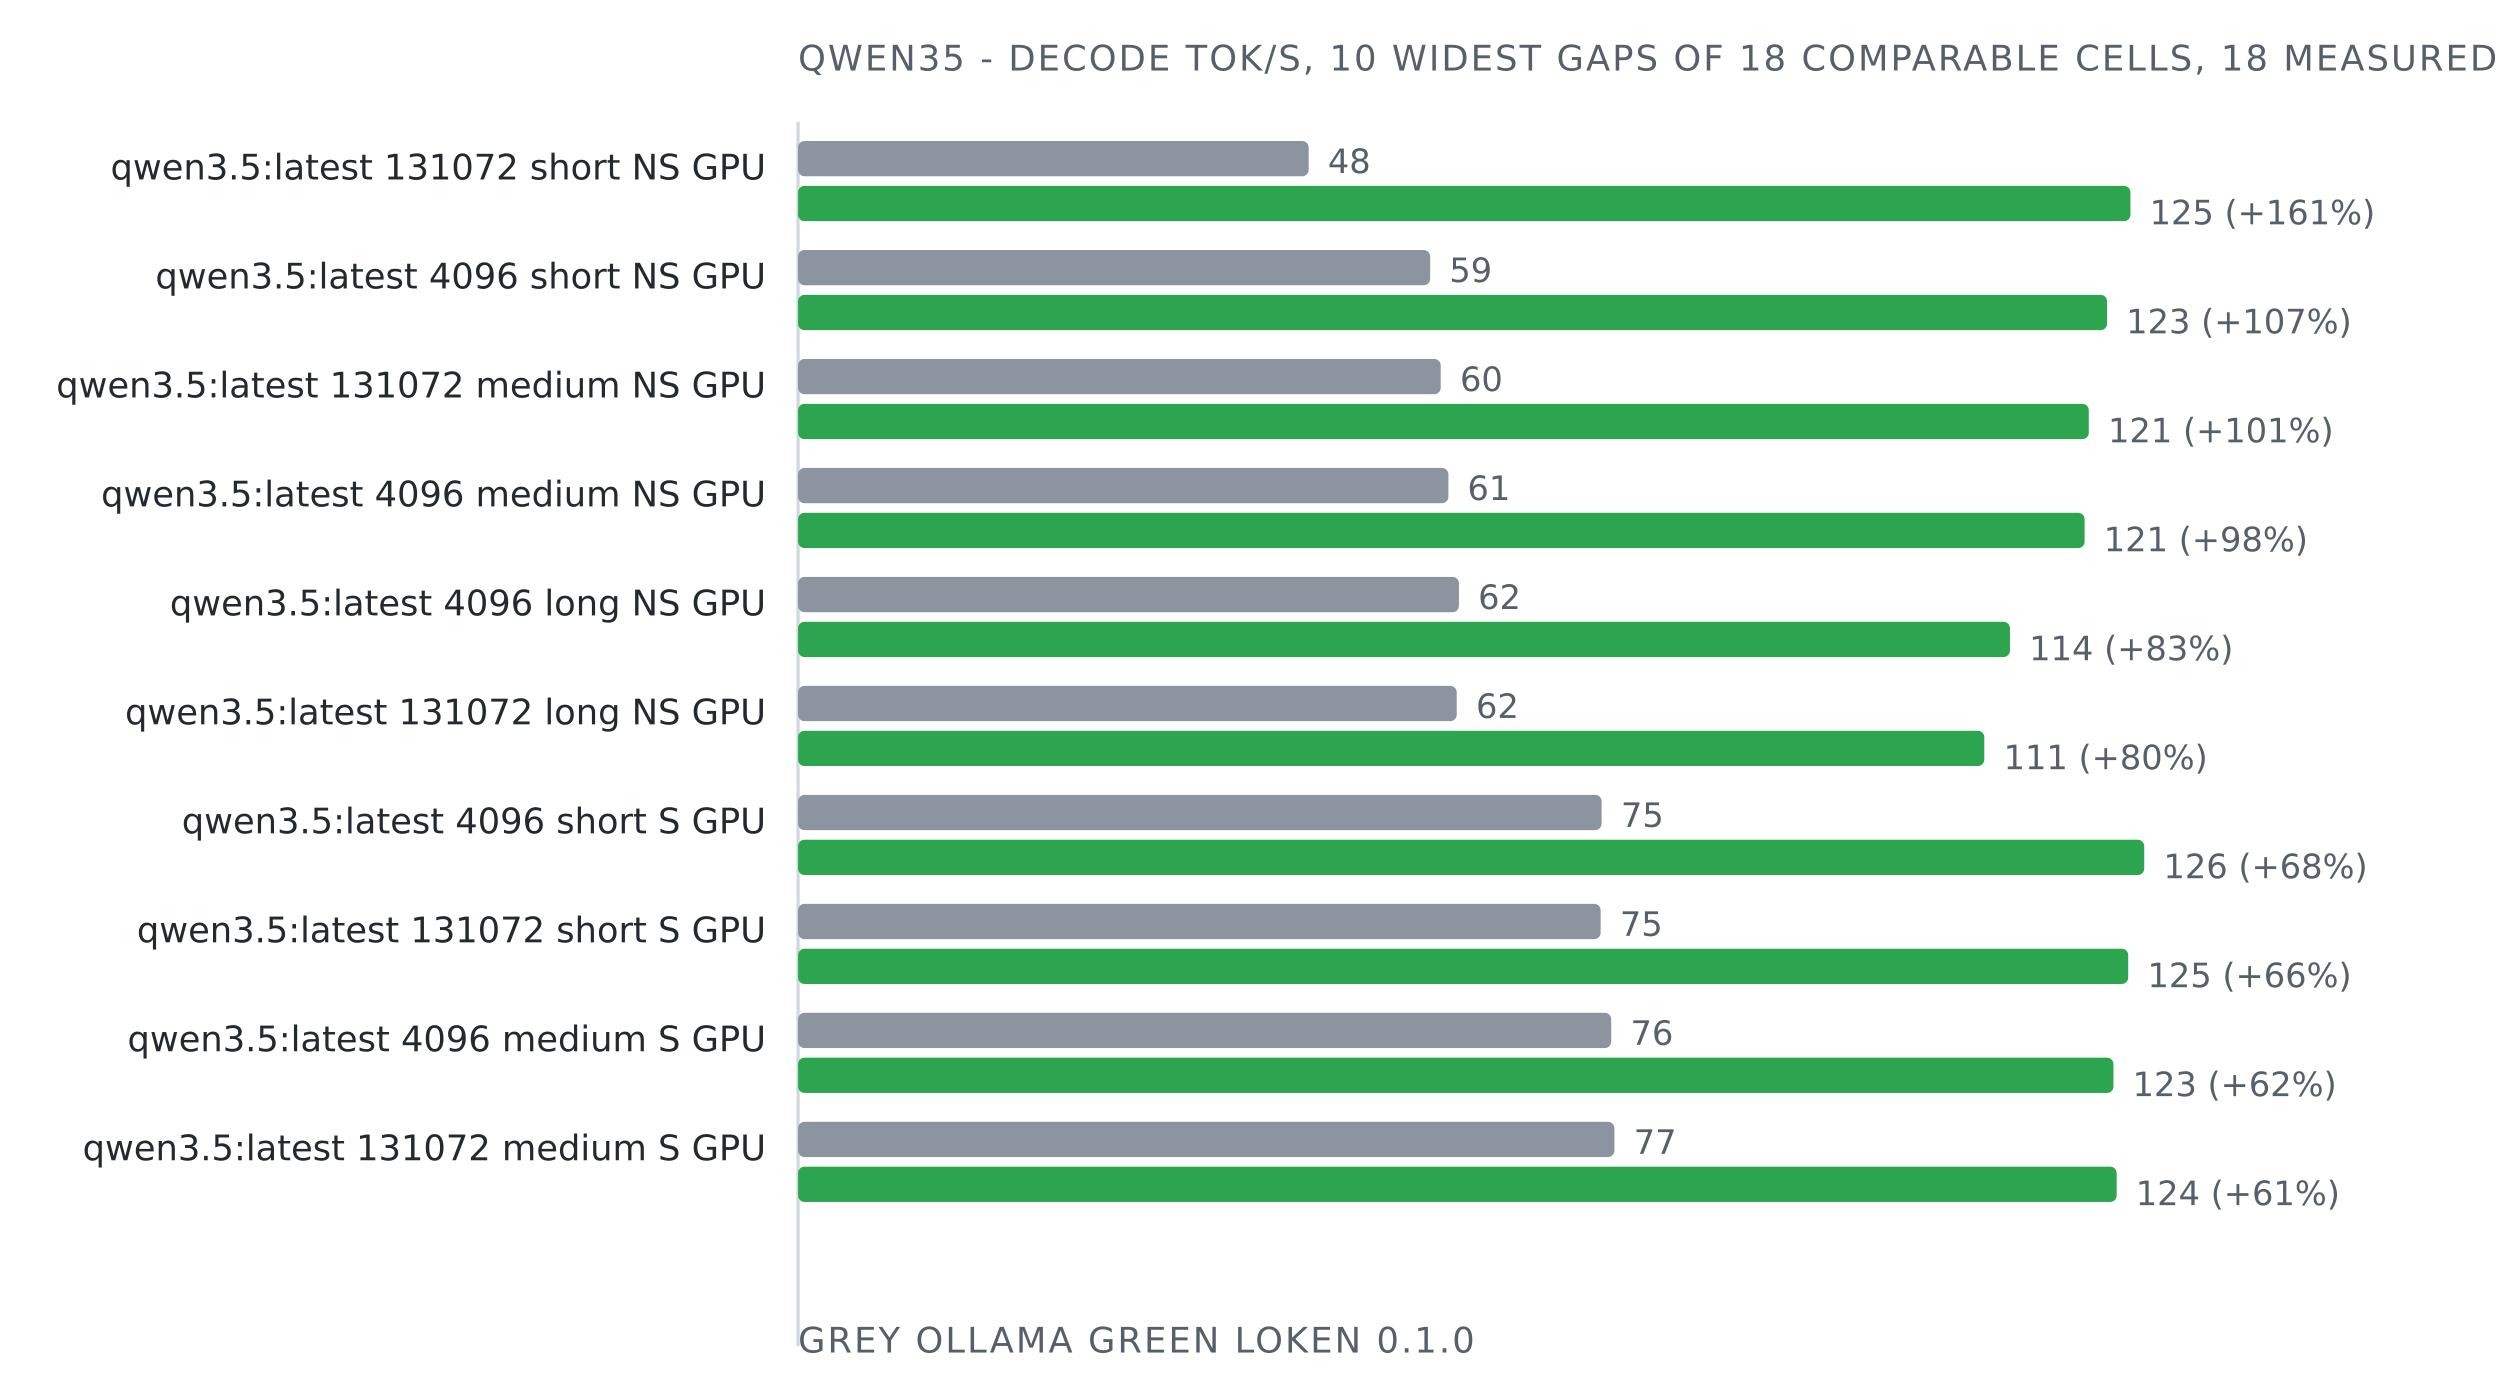
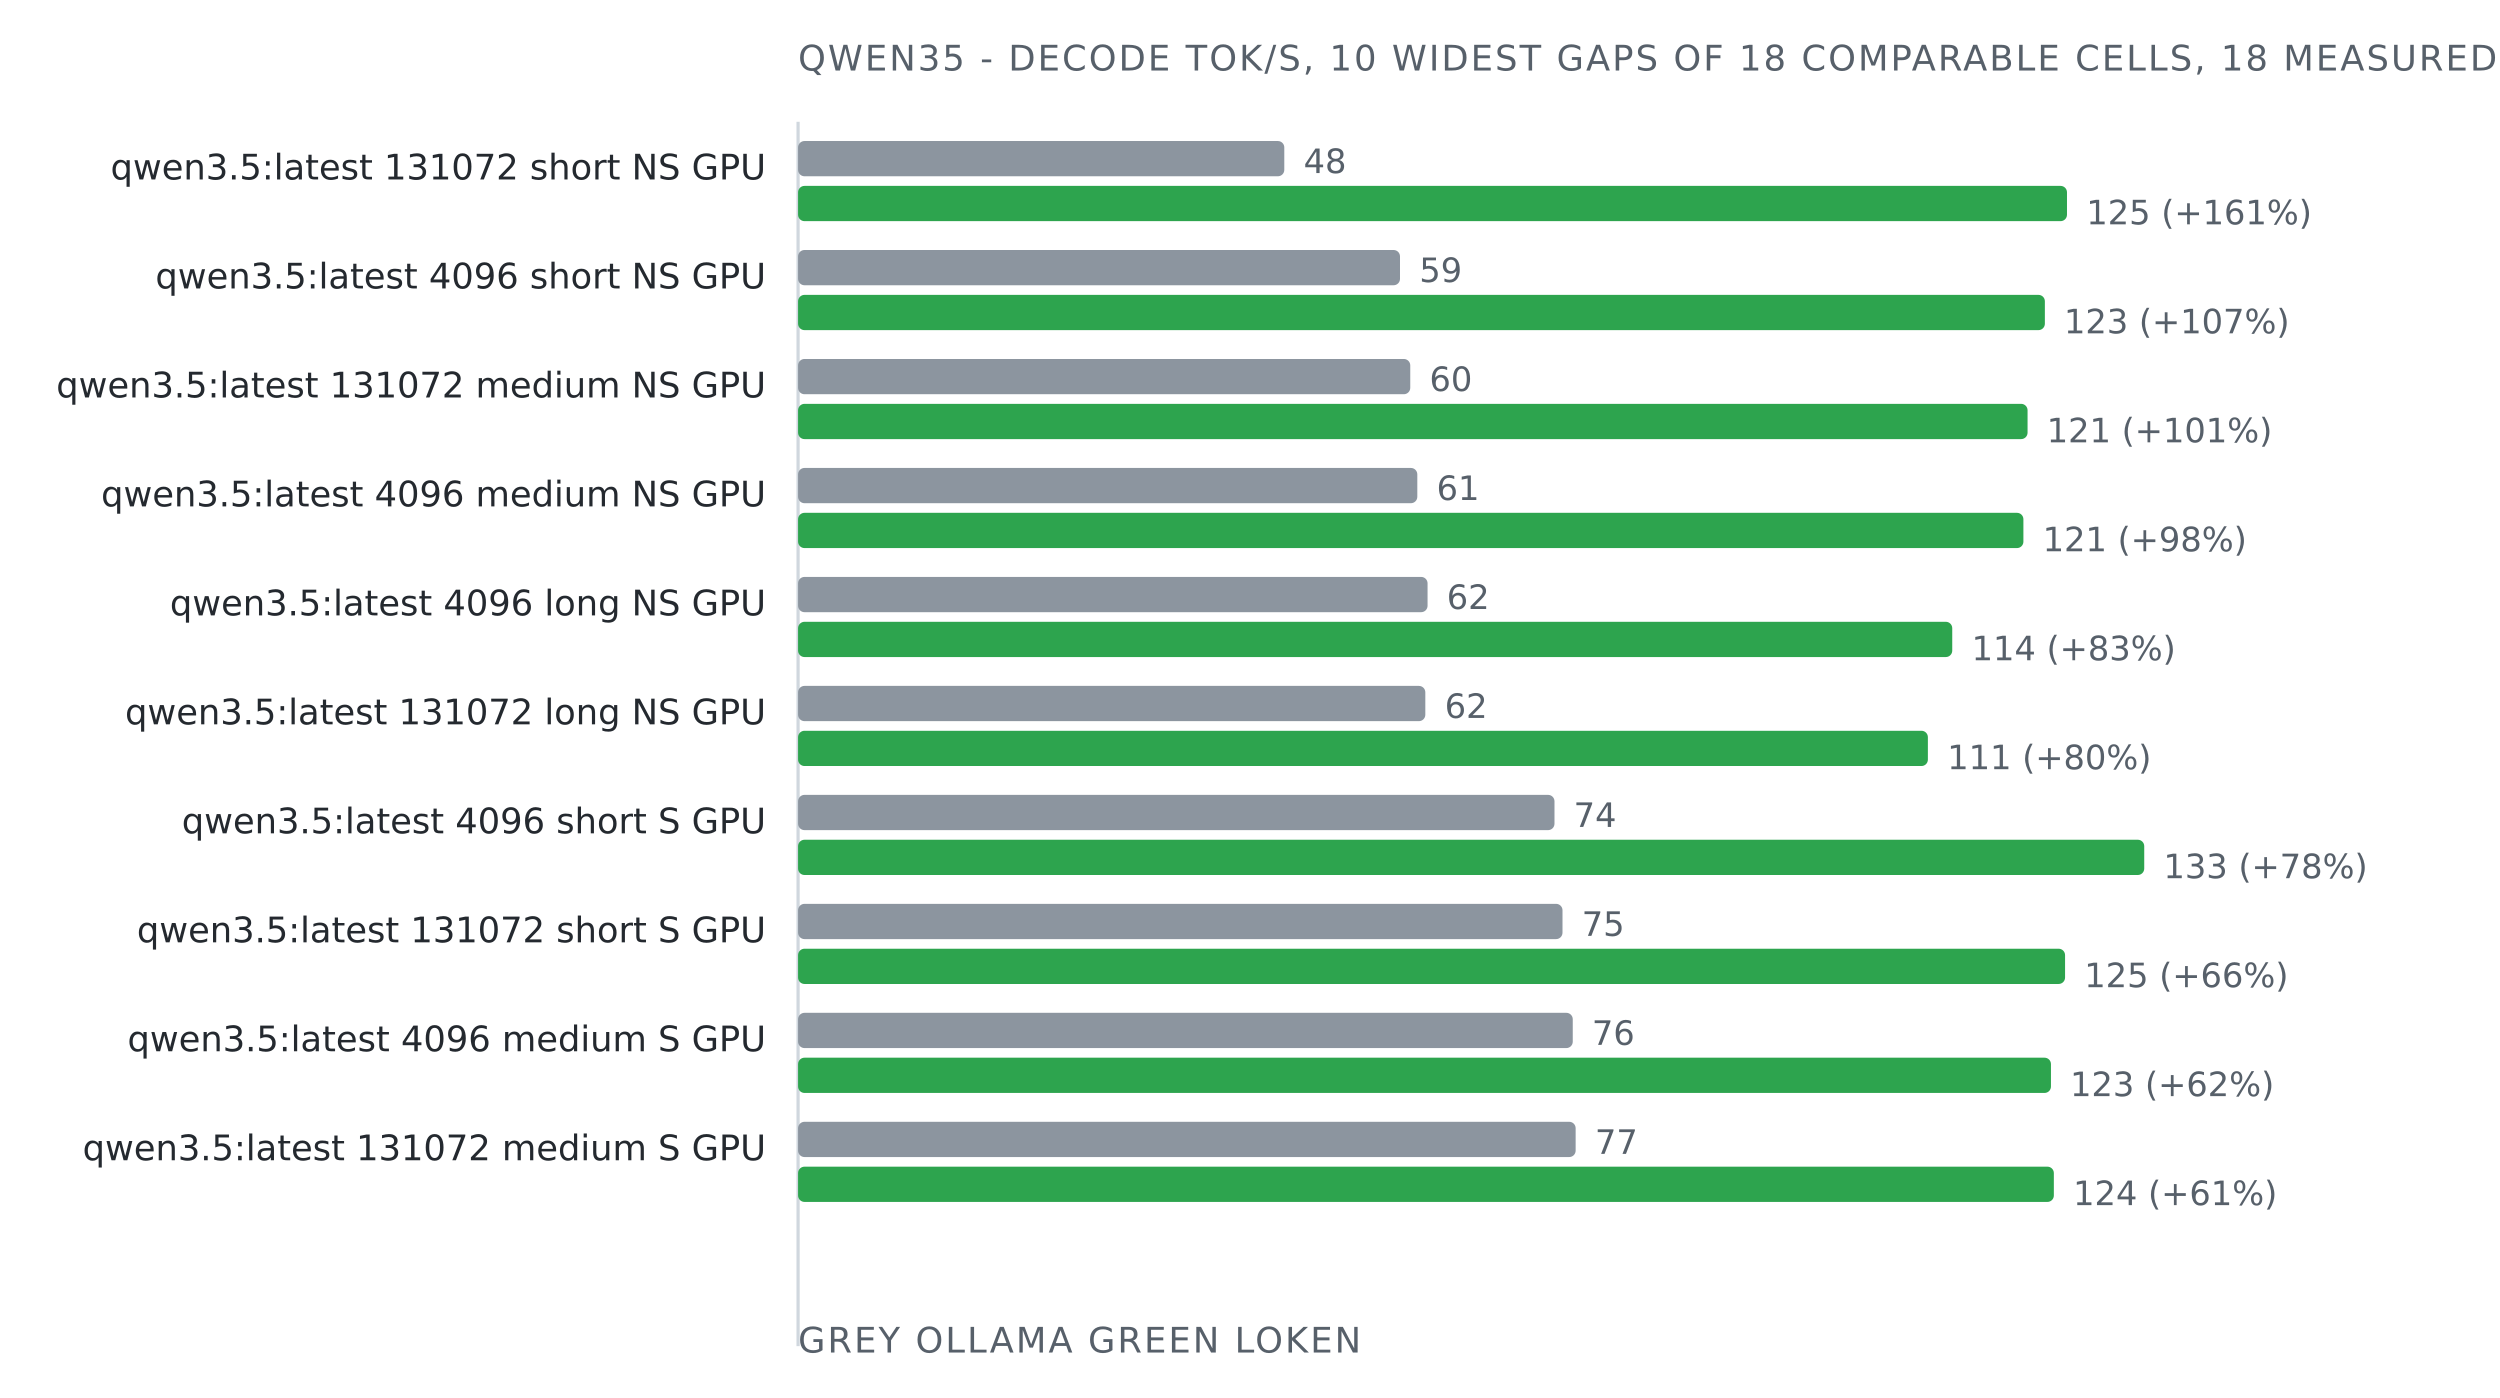
<svg xmlns="http://www.w3.org/2000/svg" width="780" height="436" viewBox="0 0 780 436" font-family="DejaVu Sans, Liberation Sans, Helvetica, Arial, sans-serif">
  <style>.t{fill:#57606a;font-size:10.5px}.m{fill:#24292f;font-size:11px}.h{fill:#57606a;font-size:11px;letter-spacing:.06em}.o{fill:#8c959f}.l{fill:#2da44e}.ax{stroke:#d0d7de;stroke-width:1}@media (prefers-color-scheme:dark){.t,.h{fill:#8b949e}.m{fill:#e6edf3}.o{fill:#6e7681}.l{fill:#3fb950}.ax{stroke:#30363d}}</style>
  <text class="h" x="249" y="22">QWEN35 - DECODE TOK/S, 10 WIDEST GAPS OF 18 COMPARABLE CELLS, 18 MEASURED</text>
  <line class="ax" x1="249" y1="38" x2="249" y2="420" />
  <text class="m" x="239" y="56" text-anchor="end">qwen3.5:latest 131072 short NS GPU</text>
-   <rect class="o" x="249" y="44" width="159.3" height="11" rx="2" />
-   <rect class="l" x="249" y="58" width="415.7" height="11" rx="2" />
-   <text class="t" x="414.287" y="54">48</text>
-   <text class="t" x="670.677" y="70">125  (+161%)</text>
+   <rect class="o" x="249" y="44" width="151.7" height="11" rx="2" />
+   <rect class="l" x="249" y="58" width="395.9" height="11" rx="2" />
+   <text class="t" x="406.719" y="54">48</text>
+   <text class="t" x="650.928" y="70">125  (+161%)</text>
  <text class="m" x="239" y="90" text-anchor="end">qwen3.5:latest 4096 short NS GPU</text>
-   <rect class="o" x="249" y="78" width="197.2" height="11" rx="2" />
-   <rect class="l" x="249" y="92" width="408.4" height="11" rx="2" />
-   <text class="t" x="452.197" y="88">59</text>
-   <text class="t" x="663.361" y="104">123  (+107%)</text>
+   <rect class="o" x="249" y="78" width="187.8" height="11" rx="2" />
+   <rect class="l" x="249" y="92" width="389.0" height="11" rx="2" />
+   <text class="t" x="442.828" y="88">59</text>
+   <text class="t" x="643.959" y="104">123  (+107%)</text>
  <text class="m" x="239" y="124" text-anchor="end">qwen3.5:latest 131072 medium NS GPU</text>
-   <rect class="o" x="249" y="112" width="200.5" height="11" rx="2" />
-   <rect class="l" x="249" y="126" width="402.7" height="11" rx="2" />
-   <text class="t" x="455.523" y="122">60</text>
-   <text class="t" x="657.708" y="138">121  (+101%)</text>
+   <rect class="o" x="249" y="112" width="191.0" height="11" rx="2" />
+   <rect class="l" x="249" y="126" width="383.6" height="11" rx="2" />
+   <text class="t" x="445.995" y="122">60</text>
+   <text class="t" x="638.575" y="138">121  (+101%)</text>
  <text class="m" x="239" y="158" text-anchor="end">qwen3.5:latest 4096 medium NS GPU</text>
-   <rect class="o" x="249" y="146" width="202.9" height="11" rx="2" />
-   <rect class="l" x="249" y="160" width="401.4" height="11" rx="2" />
-   <text class="t" x="457.85" y="156">61</text>
-   <text class="t" x="656.378" y="172">121  (+98%)</text>
+   <rect class="o" x="249" y="146" width="193.2" height="11" rx="2" />
+   <rect class="l" x="249" y="160" width="382.3" height="11" rx="2" />
+   <text class="t" x="448.213" y="156">61</text>
+   <text class="t" x="637.308" y="172">121  (+98%)</text>
  <text class="m" x="239" y="192" text-anchor="end">qwen3.5:latest 4096 long NS GPU</text>
-   <rect class="o" x="249" y="180" width="206.2" height="11" rx="2" />
-   <rect class="l" x="249" y="194" width="378.1" height="11" rx="2" />
-   <text class="t" x="461.176" y="190">62</text>
-   <text class="t" x="633.1" y="206">114  (+83%)</text>
+   <rect class="o" x="249" y="180" width="196.4" height="11" rx="2" />
+   <rect class="l" x="249" y="194" width="360.1" height="11" rx="2" />
+   <text class="t" x="451.38" y="190">62</text>
+   <text class="t" x="615.136" y="206">114  (+83%)</text>
  <text class="m" x="239" y="226" text-anchor="end">qwen3.5:latest 131072 long NS GPU</text>
-   <rect class="o" x="249" y="214" width="205.5" height="11" rx="2" />
-   <rect class="l" x="249" y="228" width="370.1" height="11" rx="2" />
-   <text class="t" x="460.511" y="224">62</text>
-   <text class="t" x="625.119" y="240">111  (+80%)</text>
+   <rect class="o" x="249" y="214" width="195.7" height="11" rx="2" />
+   <rect class="l" x="249" y="228" width="352.5" height="11" rx="2" />
+   <text class="t" x="450.747" y="224">62</text>
+   <text class="t" x="607.534" y="240">111  (+80%)</text>
  <text class="m" x="239" y="260" text-anchor="end">qwen3.5:latest 4096 short S GPU</text>
-   <rect class="o" x="249" y="248" width="250.7" height="11" rx="2" />
+   <rect class="o" x="249" y="248" width="236.0" height="11" rx="2" />
  <rect class="l" x="249" y="262" width="420.0" height="11" rx="2" />
-   <text class="t" x="505.736" y="258">75</text>
-   <text class="t" x="675.0" y="274">126  (+68%)</text>
+   <text class="t" x="490.973" y="258">74</text>
+   <text class="t" x="675.0" y="274">133  (+78%)</text>
  <text class="m" x="239" y="294" text-anchor="end">qwen3.5:latest 131072 short S GPU</text>
-   <rect class="o" x="249" y="282" width="250.4" height="11" rx="2" />
-   <rect class="l" x="249" y="296" width="415.0" height="11" rx="2" />
-   <text class="t" x="505.404" y="292">75</text>
-   <text class="t" x="670.012" y="308">125  (+66%)</text>
+   <rect class="o" x="249" y="282" width="238.5" height="11" rx="2" />
+   <rect class="l" x="249" y="296" width="395.3" height="11" rx="2" />
+   <text class="t" x="493.507" y="292">75</text>
+   <text class="t" x="650.294" y="308">125  (+66%)</text>
  <text class="m" x="239" y="328" text-anchor="end">qwen3.5:latest 4096 medium S GPU</text>
-   <rect class="o" x="249" y="316" width="253.7" height="11" rx="2" />
-   <rect class="l" x="249" y="330" width="410.4" height="11" rx="2" />
-   <text class="t" x="508.729" y="326">76</text>
-   <text class="t" x="665.356" y="342">123  (+62%)</text>
+   <rect class="o" x="249" y="316" width="241.7" height="11" rx="2" />
+   <rect class="l" x="249" y="330" width="390.9" height="11" rx="2" />
+   <text class="t" x="496.674" y="326">76</text>
+   <text class="t" x="645.86" y="342">123  (+62%)</text>
  <text class="m" x="239" y="362" text-anchor="end">qwen3.5:latest 131072 medium S GPU</text>
-   <rect class="o" x="249" y="350" width="254.7" height="11" rx="2" />
-   <rect class="l" x="249" y="364" width="411.4" height="11" rx="2" />
-   <text class="t" x="509.727" y="360">77</text>
-   <text class="t" x="666.354" y="376">124  (+61%)</text>
-   <text class="h" x="249" y="422">GREY OLLAMA   GREEN LOKEN 0.1.0</text>
+   <rect class="o" x="249" y="350" width="242.6" height="11" rx="2" />
+   <rect class="l" x="249" y="364" width="391.8" height="11" rx="2" />
+   <text class="t" x="497.624" y="360">77</text>
+   <text class="t" x="646.81" y="376">124  (+61%)</text>
+   <text class="h" x="249" y="422">GREY OLLAMA   GREEN LOKEN</text>
</svg>
